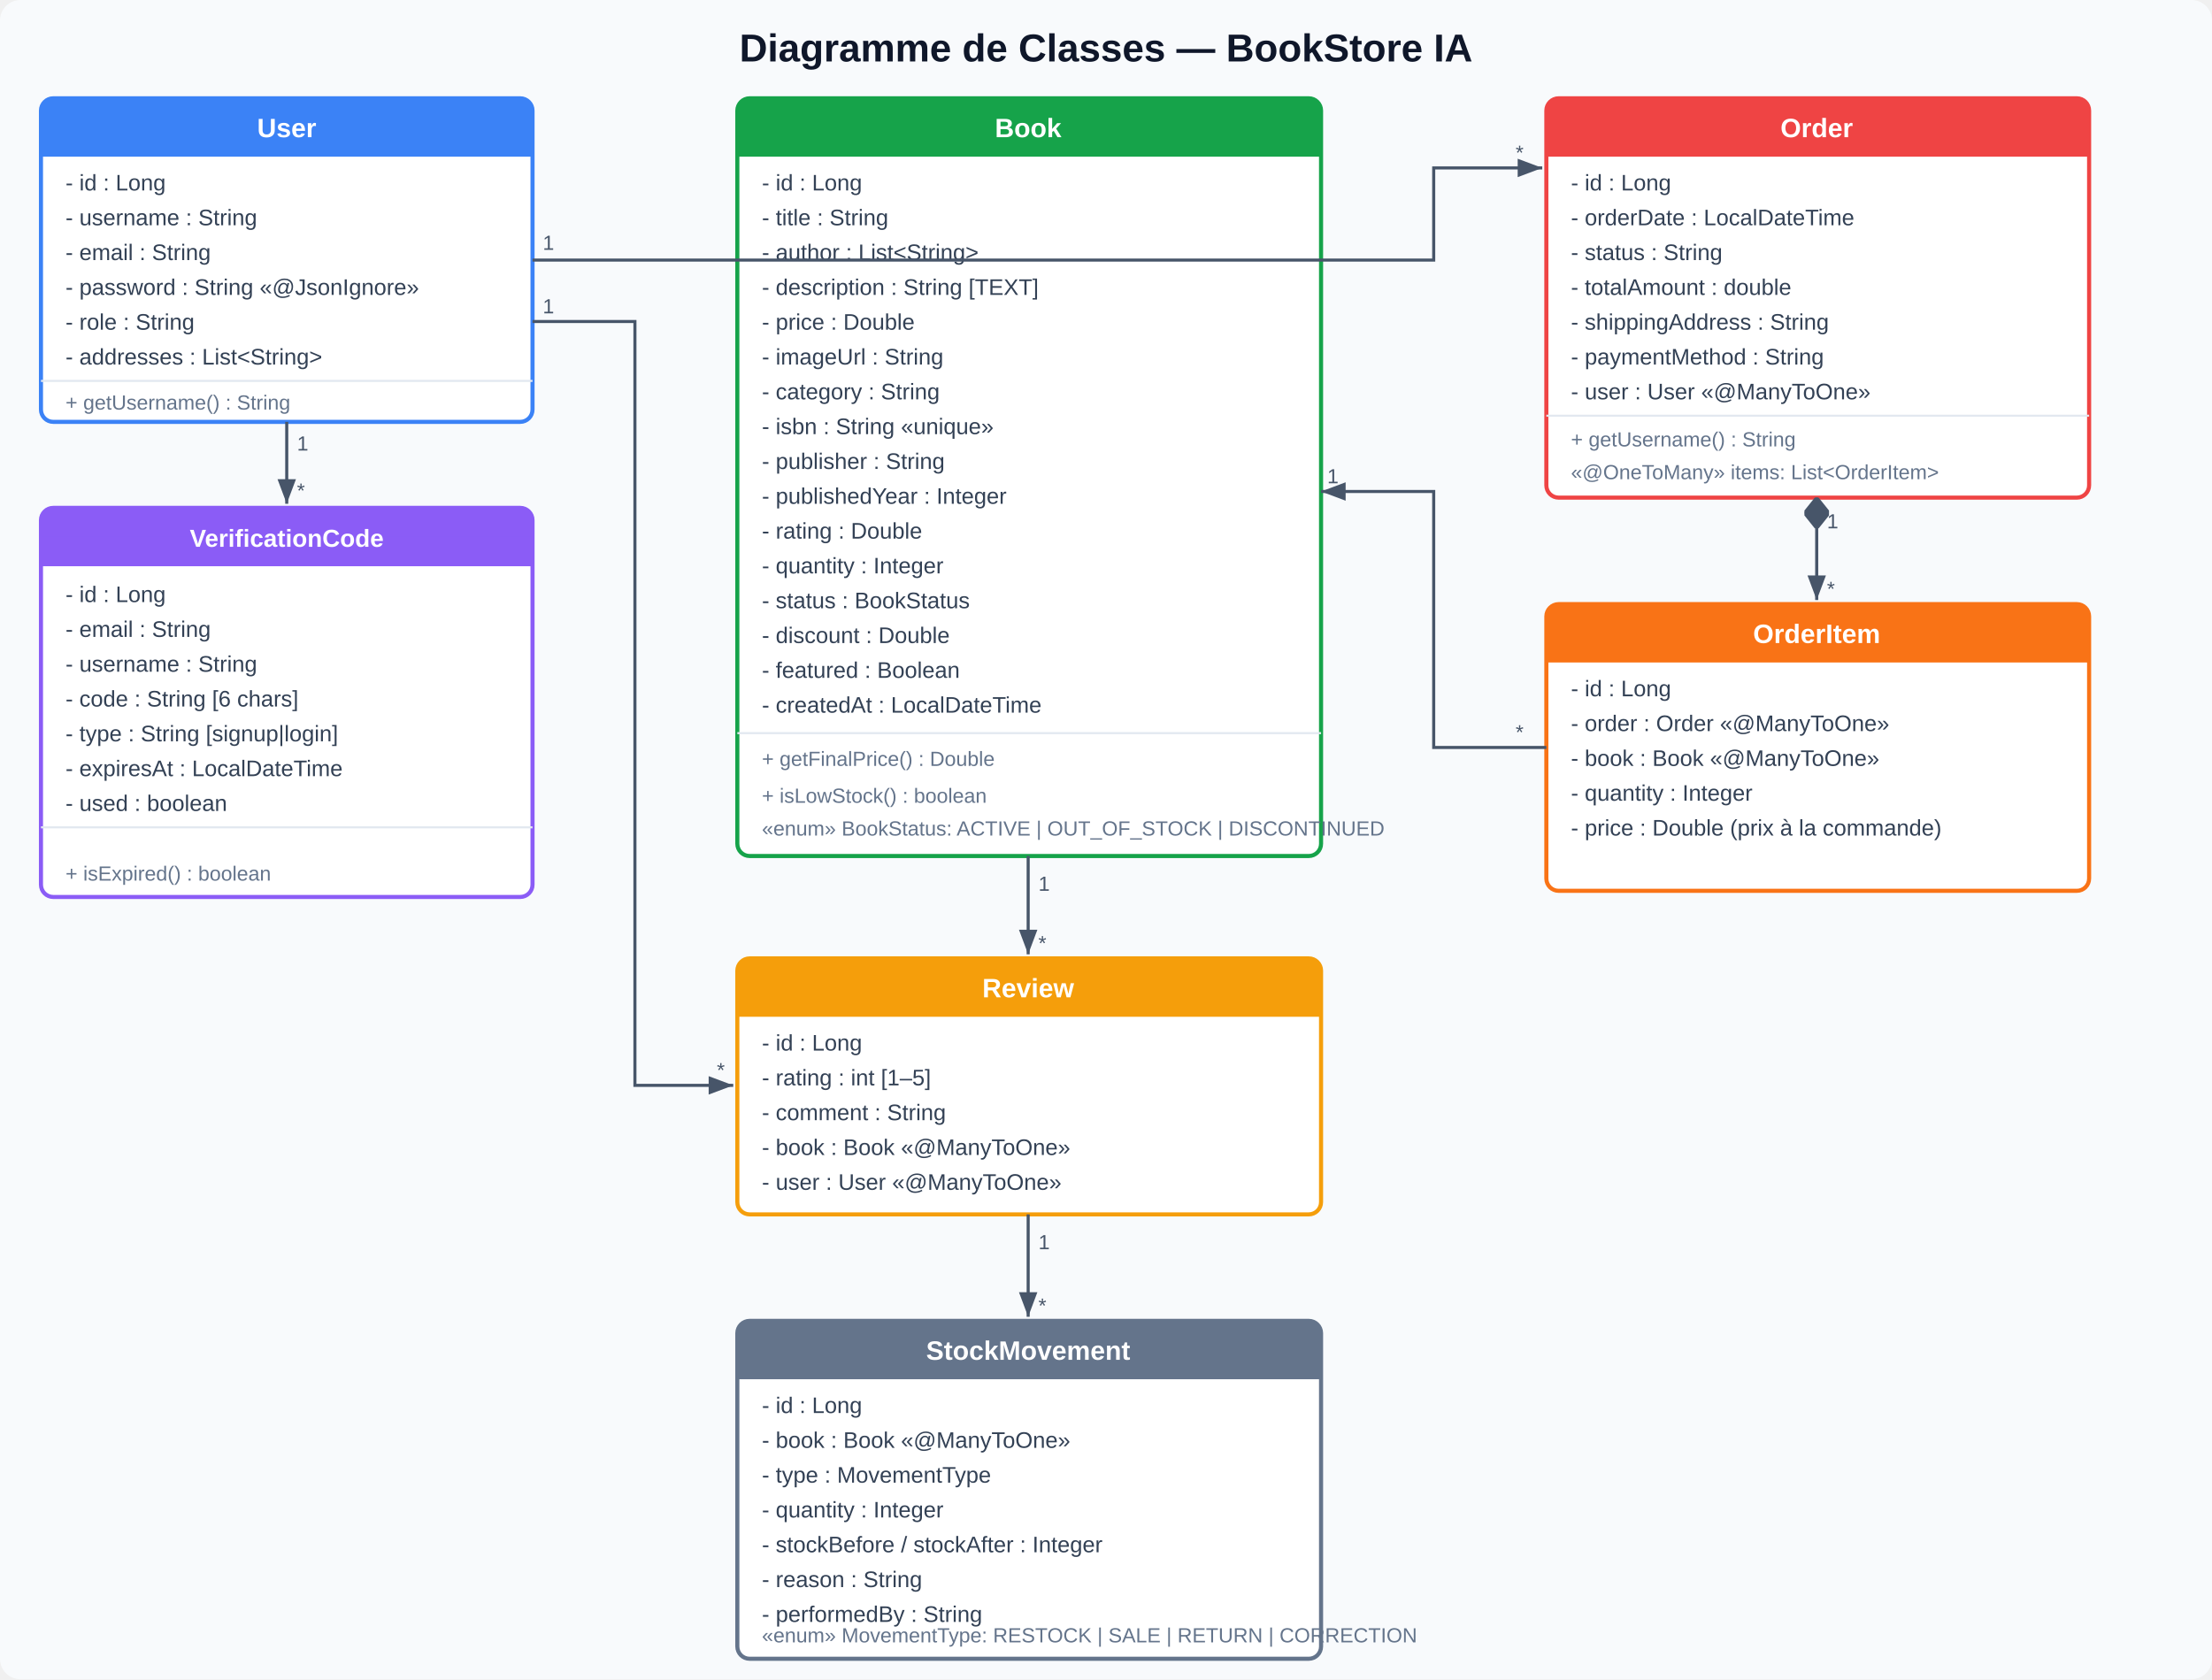
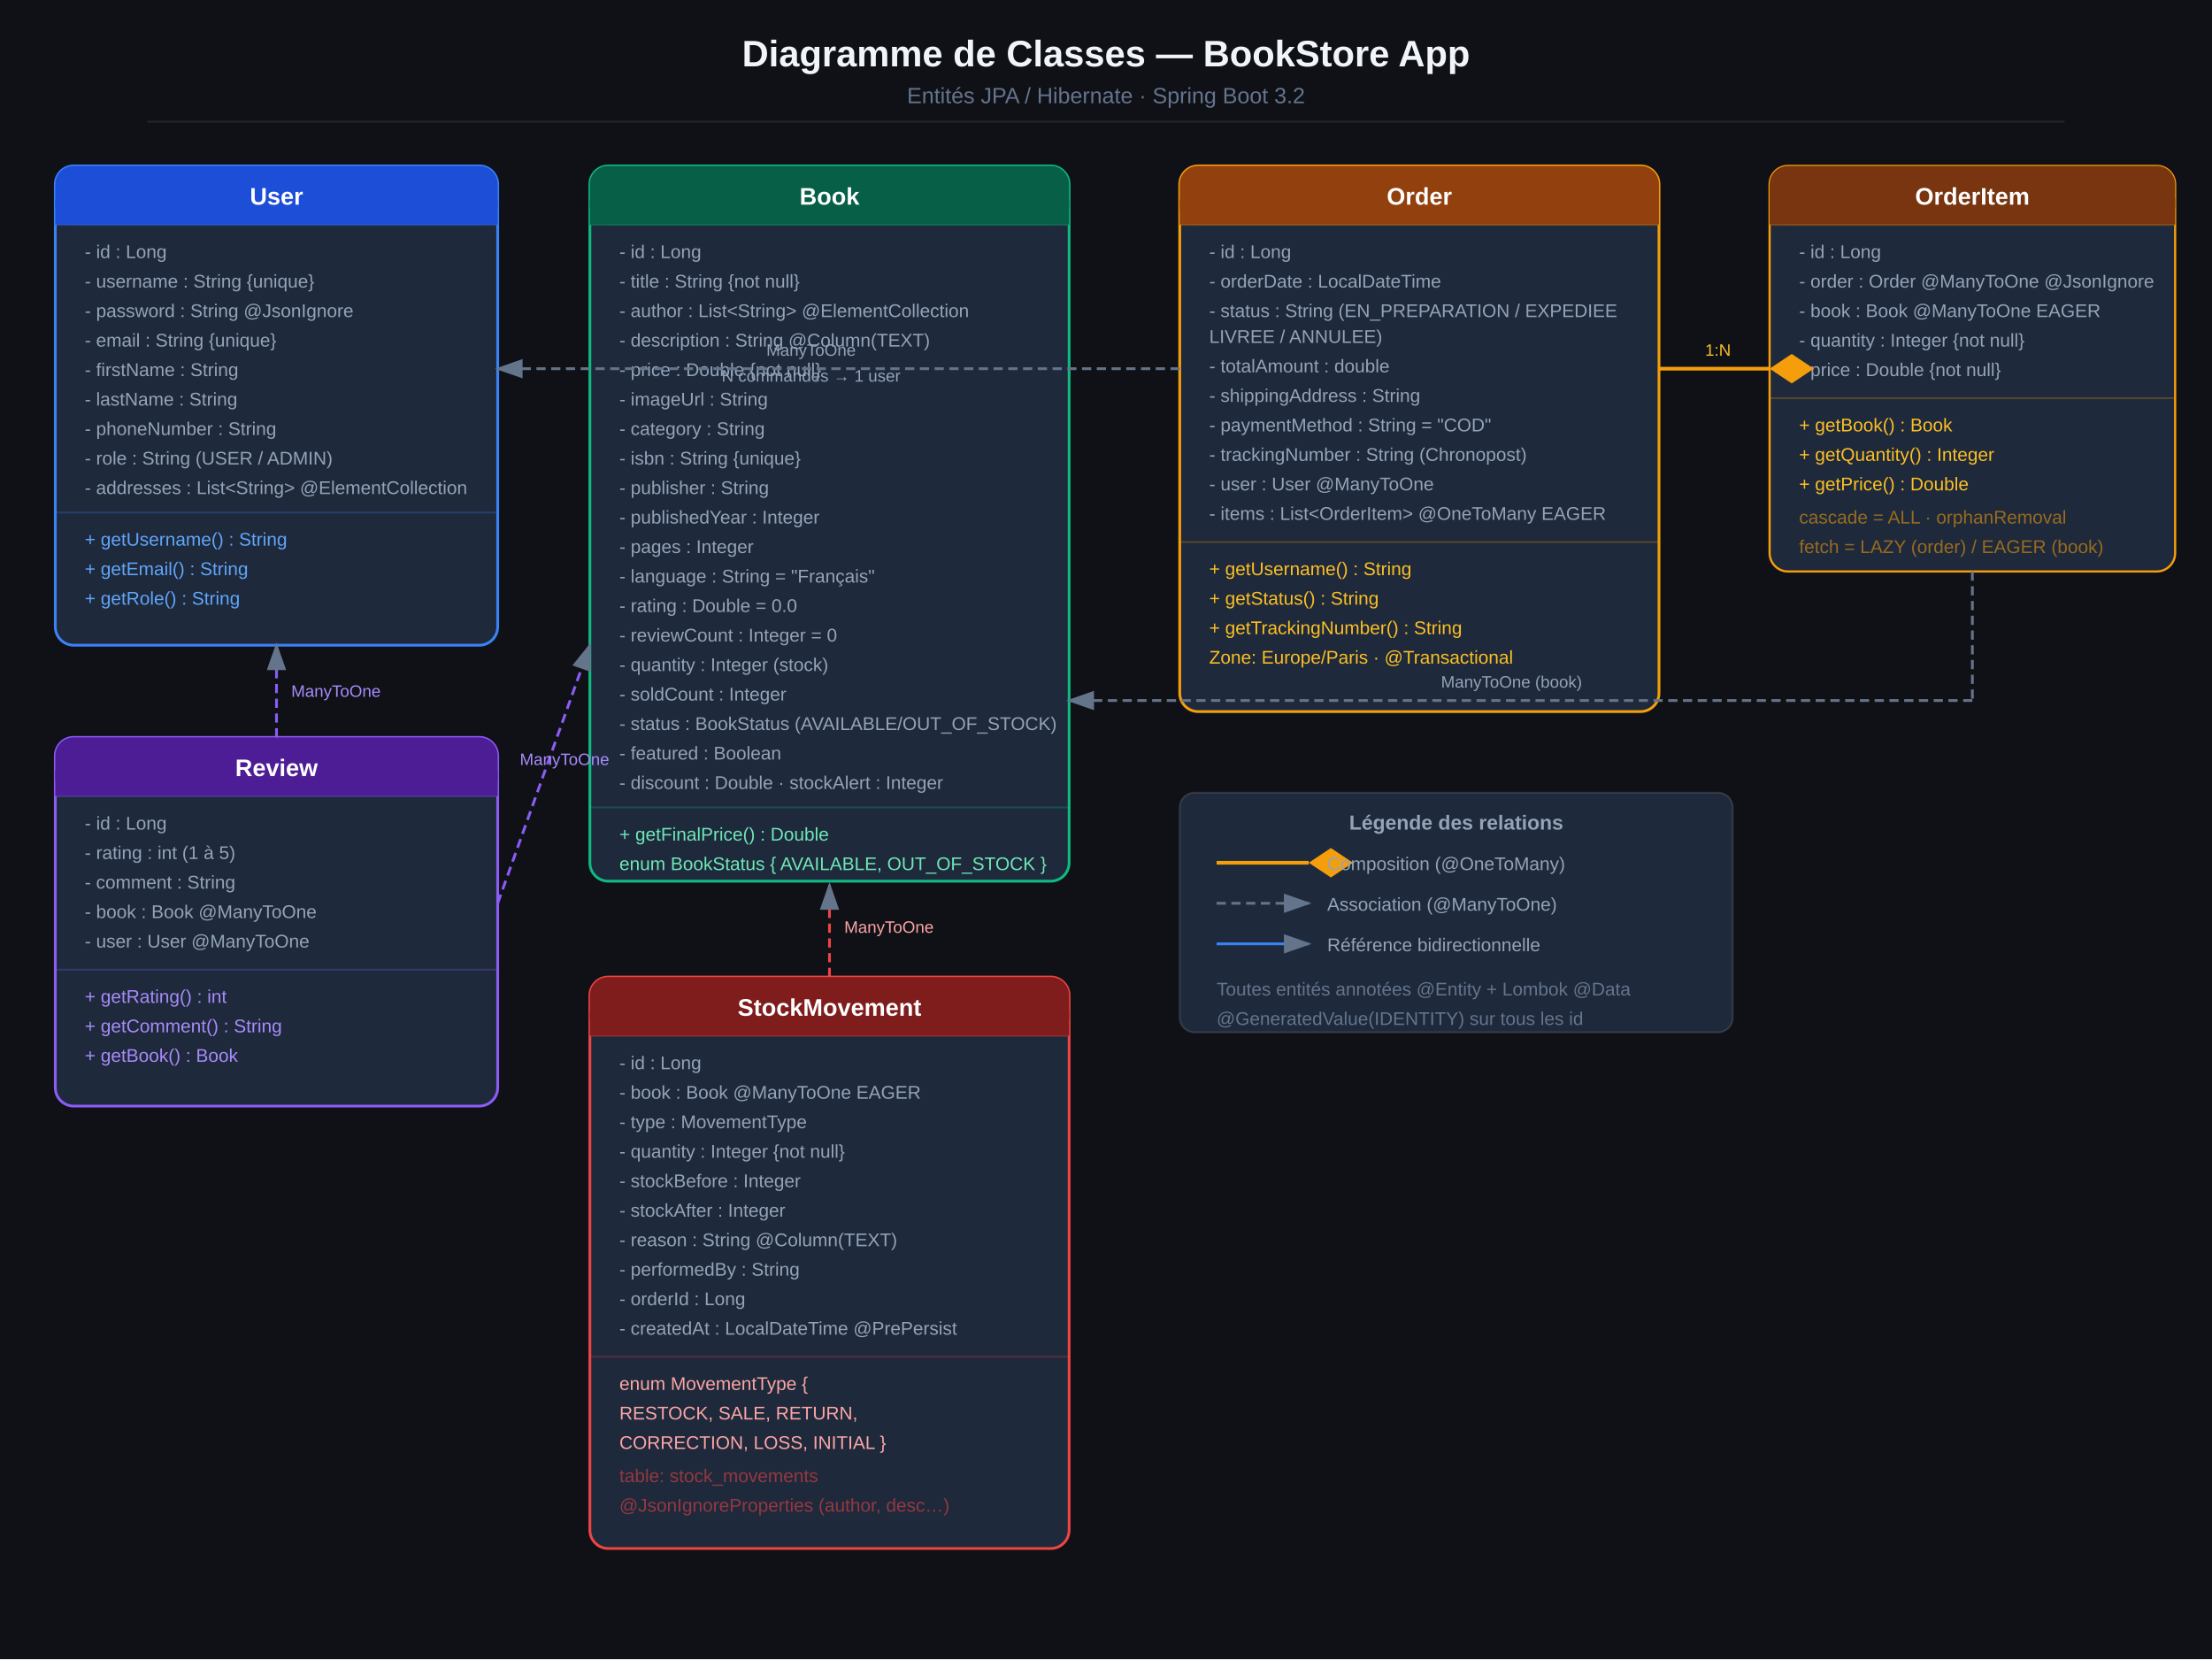
- <svg xmlns="http://www.w3.org/2000/svg" width="1080" height="820" font-family="Segoe UI, Arial, sans-serif">
+ <svg xmlns="http://www.w3.org/2000/svg" viewBox="0 0 1200 900" font-family="Segoe UI, Arial, sans-serif">
  <defs>
-     <marker id="arr" markerWidth="8" markerHeight="6" refX="8" refY="3" orient="auto">
-       <polygon points="0 0,8 3,0 6" fill="#475569" />
+     <marker id="arr" markerWidth="10" markerHeight="7" refX="9" refY="3.5" orient="auto">
+       <polygon points="0 0,10 3.5,0 7" fill="#64748b" />
    </marker>
-     <marker id="arr-rev" markerWidth="8" markerHeight="6" refX="0" refY="3" orient="auto">
-       <polygon points="8 0,0 3,8 6" fill="#475569" />
+     <marker id="diamond" markerWidth="12" markerHeight="8" refX="0" refY="4" orient="auto">
+       <polygon points="0 4,6 0,12 4,6 8" fill="#f59e0b" />
    </marker>
-     <marker id="diamond" markerWidth="10" markerHeight="8" refX="0" refY="4" orient="auto">
-       <polygon points="0 4,5 0,10 4,5 8" fill="#475569" />
-     </marker>
-     <marker id="diamond-fill" markerWidth="10" markerHeight="8" refX="0" refY="4" orient="auto">
-       <polygon points="0 4,5 0,10 4,5 8" fill="#475569" stroke="#475569" />
+     <marker id="tri" markerWidth="10" markerHeight="7" refX="0" refY="3.5" orient="auto">
+       <polygon points="0 0,10 3.5,0 7" fill="none" stroke="#64748b" stroke-width="1" />
    </marker>
  </defs>
-   <rect width="1080" height="820" fill="#f8fafc" rx="10" />
-   <text x="540" y="30" text-anchor="middle" font-size="19" font-weight="bold" fill="#0f172a">Diagramme de Classes — BookStore IA</text>
-   <rect x="20" y="48" width="240" height="158" rx="6" fill="white" stroke="#3b82f6" stroke-width="2" />
-   <rect x="20" y="48" width="240" height="28" rx="6" fill="#3b82f6" />
-   <rect x="20" y="62" width="240" height="14" fill="#3b82f6" />
-   <text x="140" y="67" text-anchor="middle" font-size="13" font-weight="bold" fill="white">User</text>
-   <line x1="20" y1="76" x2="260" y2="76" stroke="#3b82f6" stroke-width="1" />
-   <text x="32" y="93" font-size="11" fill="#334155">- id : Long</text>
-   <text x="32" y="110" font-size="11" fill="#334155">- username : String</text>
-   <text x="32" y="127" font-size="11" fill="#334155">- email : String</text>
-   <text x="32" y="144" font-size="11" fill="#334155">- password : String  «@JsonIgnore»</text>
-   <text x="32" y="161" font-size="11" fill="#334155">- role : String</text>
-   <text x="32" y="178" font-size="11" fill="#334155">- addresses : List&lt;String&gt;</text>
-   <line x1="20" y1="186" x2="260" y2="186" stroke="#e2e8f0" stroke-width="1" />
-   <text x="32" y="200" font-size="10" fill="#64748b">+ getUsername() : String</text>
-   <rect x="20" y="248" width="240" height="190" rx="6" fill="white" stroke="#8b5cf6" stroke-width="2" />
-   <rect x="20" y="248" width="240" height="28" rx="6" fill="#8b5cf6" />
-   <rect x="20" y="262" width="240" height="14" fill="#8b5cf6" />
-   <text x="140" y="267" text-anchor="middle" font-size="12" font-weight="bold" fill="white">VerificationCode</text>
-   <line x1="20" y1="276" x2="260" y2="276" stroke="#8b5cf6" stroke-width="1" />
-   <text x="32" y="294" font-size="11" fill="#334155">- id : Long</text>
-   <text x="32" y="311" font-size="11" fill="#334155">- email : String</text>
-   <text x="32" y="328" font-size="11" fill="#334155">- username : String</text>
-   <text x="32" y="345" font-size="11" fill="#334155">- code : String  [6 chars]</text>
-   <text x="32" y="362" font-size="11" fill="#334155">- type : String  [signup|login]</text>
-   <text x="32" y="379" font-size="11" fill="#334155">- expiresAt : LocalDateTime</text>
-   <text x="32" y="396" font-size="11" fill="#334155">- used : boolean</text>
-   <line x1="20" y1="404" x2="260" y2="404" stroke="#e2e8f0" stroke-width="1" />
-   <text x="32" y="430" font-size="10" fill="#64748b">+ isExpired() : boolean</text>
-   <rect x="360" y="48" width="285" height="370" rx="6" fill="white" stroke="#16a34a" stroke-width="2" />
-   <rect x="360" y="48" width="285" height="28" rx="6" fill="#16a34a" />
-   <rect x="360" y="62" width="285" height="14" fill="#16a34a" />
-   <text x="502" y="67" text-anchor="middle" font-size="13" font-weight="bold" fill="white">Book</text>
-   <line x1="360" y1="76" x2="645" y2="76" stroke="#16a34a" stroke-width="1" />
-   <text x="372" y="93" font-size="11" fill="#334155">- id : Long</text>
-   <text x="372" y="110" font-size="11" fill="#334155">- title : String</text>
-   <text x="372" y="127" font-size="11" fill="#334155">- author : List&lt;String&gt;</text>
-   <text x="372" y="144" font-size="11" fill="#334155">- description : String  [TEXT]</text>
-   <text x="372" y="161" font-size="11" fill="#334155">- price : Double</text>
-   <text x="372" y="178" font-size="11" fill="#334155">- imageUrl : String</text>
-   <text x="372" y="195" font-size="11" fill="#334155">- category : String</text>
-   <text x="372" y="212" font-size="11" fill="#334155">- isbn : String  «unique»</text>
-   <text x="372" y="229" font-size="11" fill="#334155">- publisher : String</text>
-   <text x="372" y="246" font-size="11" fill="#334155">- publishedYear : Integer</text>
-   <text x="372" y="263" font-size="11" fill="#334155">- rating : Double</text>
-   <text x="372" y="280" font-size="11" fill="#334155">- quantity : Integer</text>
-   <text x="372" y="297" font-size="11" fill="#334155">- status : BookStatus</text>
-   <text x="372" y="314" font-size="11" fill="#334155">- discount : Double</text>
-   <text x="372" y="331" font-size="11" fill="#334155">- featured : Boolean</text>
-   <text x="372" y="348" font-size="11" fill="#334155">- createdAt : LocalDateTime</text>
-   <line x1="360" y1="358" x2="645" y2="358" stroke="#e2e8f0" stroke-width="1" />
-   <text x="372" y="374" font-size="10" fill="#64748b">+ getFinalPrice() : Double</text>
-   <text x="372" y="392" font-size="10" fill="#64748b">+ isLowStock() : boolean</text>
-   <text x="372" y="408" font-size="10" fill="#64748b">«enum» BookStatus: ACTIVE | OUT_OF_STOCK | DISCONTINUED</text>
-   <rect x="360" y="468" width="285" height="125" rx="6" fill="white" stroke="#f59e0b" stroke-width="2" />
-   <rect x="360" y="468" width="285" height="28" rx="6" fill="#f59e0b" />
-   <rect x="360" y="482" width="285" height="14" fill="#f59e0b" />
-   <text x="502" y="487" text-anchor="middle" font-size="13" font-weight="bold" fill="white">Review</text>
-   <line x1="360" y1="496" x2="645" y2="496" stroke="#f59e0b" stroke-width="1" />
-   <text x="372" y="513" font-size="11" fill="#334155">- id : Long</text>
-   <text x="372" y="530" font-size="11" fill="#334155">- rating : int  [1–5]</text>
-   <text x="372" y="547" font-size="11" fill="#334155">- comment : String</text>
-   <text x="372" y="564" font-size="11" fill="#334155">- book : Book  «@ManyToOne»</text>
-   <text x="372" y="581" font-size="11" fill="#334155">- user : User  «@ManyToOne»</text>
-   <rect x="360" y="645" width="285" height="165" rx="6" fill="white" stroke="#64748b" stroke-width="2" />
-   <rect x="360" y="645" width="285" height="28" rx="6" fill="#64748b" />
-   <rect x="360" y="659" width="285" height="14" fill="#64748b" />
-   <text x="502" y="664" text-anchor="middle" font-size="13" font-weight="bold" fill="white">StockMovement</text>
-   <line x1="360" y1="673" x2="645" y2="673" stroke="#64748b" stroke-width="1" />
-   <text x="372" y="690" font-size="11" fill="#334155">- id : Long</text>
-   <text x="372" y="707" font-size="11" fill="#334155">- book : Book  «@ManyToOne»</text>
-   <text x="372" y="724" font-size="11" fill="#334155">- type : MovementType</text>
-   <text x="372" y="741" font-size="11" fill="#334155">- quantity : Integer</text>
-   <text x="372" y="758" font-size="11" fill="#334155">- stockBefore / stockAfter : Integer</text>
-   <text x="372" y="775" font-size="11" fill="#334155">- reason : String</text>
-   <text x="372" y="792" font-size="11" fill="#334155">- performedBy : String</text>
-   <text x="372" y="802" font-size="10" fill="#64748b">«enum» MovementType: RESTOCK | SALE | RETURN | CORRECTION</text>
-   <rect x="755" y="48" width="265" height="195" rx="6" fill="white" stroke="#ef4444" stroke-width="2" />
-   <rect x="755" y="48" width="265" height="28" rx="6" fill="#ef4444" />
-   <rect x="755" y="62" width="265" height="14" fill="#ef4444" />
-   <text x="887" y="67" text-anchor="middle" font-size="13" font-weight="bold" fill="white">Order</text>
-   <line x1="755" y1="76" x2="1020" y2="76" stroke="#ef4444" stroke-width="1" />
-   <text x="767" y="93" font-size="11" fill="#334155">- id : Long</text>
-   <text x="767" y="110" font-size="11" fill="#334155">- orderDate : LocalDateTime</text>
-   <text x="767" y="127" font-size="11" fill="#334155">- status : String</text>
-   <text x="767" y="144" font-size="11" fill="#334155">- totalAmount : double</text>
-   <text x="767" y="161" font-size="11" fill="#334155">- shippingAddress : String</text>
-   <text x="767" y="178" font-size="11" fill="#334155">- paymentMethod : String</text>
-   <text x="767" y="195" font-size="11" fill="#334155">- user : User  «@ManyToOne»</text>
-   <line x1="755" y1="203" x2="1020" y2="203" stroke="#e2e8f0" stroke-width="1" />
-   <text x="767" y="218" font-size="10" fill="#64748b">+ getUsername() : String</text>
-   <text x="767" y="234" font-size="10" fill="#64748b">«@OneToMany» items: List&lt;OrderItem&gt;</text>
-   <rect x="755" y="295" width="265" height="140" rx="6" fill="white" stroke="#f97316" stroke-width="2" />
-   <rect x="755" y="295" width="265" height="28" rx="6" fill="#f97316" />
-   <rect x="755" y="309" width="265" height="14" fill="#f97316" />
-   <text x="887" y="314" text-anchor="middle" font-size="13" font-weight="bold" fill="white">OrderItem</text>
-   <line x1="755" y1="323" x2="1020" y2="323" stroke="#f97316" stroke-width="1" />
-   <text x="767" y="340" font-size="11" fill="#334155">- id : Long</text>
-   <text x="767" y="357" font-size="11" fill="#334155">- order : Order  «@ManyToOne»</text>
-   <text x="767" y="374" font-size="11" fill="#334155">- book : Book  «@ManyToOne»</text>
-   <text x="767" y="391" font-size="11" fill="#334155">- quantity : Integer</text>
-   <text x="767" y="408" font-size="11" fill="#334155">- price : Double  (prix à la commande)</text>
-   <line x1="140" y1="206" x2="140" y2="246" stroke="#475569" stroke-width="1.5" marker-end="url(#arr)" />
-   <text x="145" y="220" font-size="10" fill="#475569">1</text>
-   <text x="145" y="243" font-size="10" fill="#475569">*</text>
-   <polyline points="260,127 700,127 700,82 753,82" stroke="#475569" stroke-width="1.5" fill="none" marker-end="url(#arr)" />
-   <text x="265" y="122" font-size="10" fill="#475569">1</text>
-   <text x="740" y="78" font-size="10" fill="#475569">*</text>
-   <polyline points="260,157 310,157 310,530 358,530" stroke="#475569" stroke-width="1.5" fill="none" marker-end="url(#arr)" />
-   <text x="265" y="153" font-size="10" fill="#475569">1</text>
-   <text x="350" y="526" font-size="10" fill="#475569">*</text>
-   <line x1="502" y1="418" x2="502" y2="466" stroke="#475569" stroke-width="1.5" marker-end="url(#arr)" />
-   <text x="507" y="435" font-size="10" fill="#475569">1</text>
-   <text x="507" y="464" font-size="10" fill="#475569">*</text>
-   <line x1="502" y1="593" x2="502" y2="643" stroke="#475569" stroke-width="1.5" marker-end="url(#arr)" />
-   <text x="507" y="610" font-size="10" fill="#475569">1</text>
-   <text x="507" y="641" font-size="10" fill="#475569">*</text>
-   <line x1="887" y1="243" x2="887" y2="293" stroke="#475569" stroke-width="1.5" marker-start="url(#diamond-fill)" marker-end="url(#arr)" />
-   <text x="892" y="258" font-size="10" fill="#475569">1</text>
-   <text x="892" y="291" font-size="10" fill="#475569">*</text>
-   <polyline points="755,365 700,365 700,240 645,240" stroke="#475569" stroke-width="1.5" fill="none" marker-end="url(#arr)" />
-   <text x="740" y="361" font-size="10" fill="#475569">*</text>
-   <text x="648" y="236" font-size="10" fill="#475569">1</text>
+   <rect width="1200" height="900" fill="#0f1117" />
+   <text x="600" y="36" text-anchor="middle" font-size="20" font-weight="bold" fill="#f1f5f9">Diagramme de Classes — BookStore App</text>
+   <text x="600" y="56" text-anchor="middle" font-size="12" fill="#64748b">Entités JPA / Hibernate · Spring Boot 3.2</text>
+   <line x1="80" y1="66" x2="1120" y2="66" stroke="#ffffff15" stroke-width="1" />
+   <rect x="30" y="90" width="240" height="260" rx="10" fill="#1e293b" stroke="#3b82f6" stroke-width="1.5" />
+   <rect x="30" y="90" width="240" height="32" rx="10" fill="#1d4ed8" />
+   <rect x="30" y="108" width="240" height="14" fill="#1d4ed8" />
+   <text x="150" y="111" text-anchor="middle" font-size="13" font-weight="bold" fill="#fff">User</text>
+   <line x1="30" y1="122" x2="270" y2="122" stroke="#3b82f640" stroke-width="1" />
+   <text x="46" y="140" font-size="10" fill="#94a3b8">- id : Long</text>
+   <text x="46" y="156" font-size="10" fill="#94a3b8">- username : String  {unique}</text>
+   <text x="46" y="172" font-size="10" fill="#94a3b8">- password : String  @JsonIgnore</text>
+   <text x="46" y="188" font-size="10" fill="#94a3b8">- email : String  {unique}</text>
+   <text x="46" y="204" font-size="10" fill="#94a3b8">- firstName : String</text>
+   <text x="46" y="220" font-size="10" fill="#94a3b8">- lastName : String</text>
+   <text x="46" y="236" font-size="10" fill="#94a3b8">- phoneNumber : String</text>
+   <text x="46" y="252" font-size="10" fill="#94a3b8">- role : String  (USER / ADMIN)</text>
+   <text x="46" y="268" font-size="10" fill="#94a3b8">- addresses : List&lt;String&gt;  @ElementCollection</text>
+   <line x1="30" y1="278" x2="270" y2="278" stroke="#3b82f640" stroke-width="1" />
+   <text x="46" y="296" font-size="10" fill="#60a5fa">+ getUsername() : String</text>
+   <text x="46" y="312" font-size="10" fill="#60a5fa">+ getEmail() : String</text>
+   <text x="46" y="328" font-size="10" fill="#60a5fa">+ getRole() : String</text>
+   <rect x="320" y="90" width="260" height="388" rx="10" fill="#1e293b" stroke="#10b981" stroke-width="1.5" />
+   <rect x="320" y="90" width="260" height="32" rx="10" fill="#065f46" />
+   <rect x="320" y="108" width="260" height="14" fill="#065f46" />
+   <text x="450" y="111" text-anchor="middle" font-size="13" font-weight="bold" fill="#fff">Book</text>
+   <line x1="320" y1="122" x2="580" y2="122" stroke="#10b98140" stroke-width="1" />
+   <text x="336" y="140" font-size="10" fill="#94a3b8">- id : Long</text>
+   <text x="336" y="156" font-size="10" fill="#94a3b8">- title : String  {not null}</text>
+   <text x="336" y="172" font-size="10" fill="#94a3b8">- author : List&lt;String&gt;  @ElementCollection</text>
+   <text x="336" y="188" font-size="10" fill="#94a3b8">- description : String  @Column(TEXT)</text>
+   <text x="336" y="204" font-size="10" fill="#94a3b8">- price : Double  {not null}</text>
+   <text x="336" y="220" font-size="10" fill="#94a3b8">- imageUrl : String</text>
+   <text x="336" y="236" font-size="10" fill="#94a3b8">- category : String</text>
+   <text x="336" y="252" font-size="10" fill="#94a3b8">- isbn : String  {unique}</text>
+   <text x="336" y="268" font-size="10" fill="#94a3b8">- publisher : String</text>
+   <text x="336" y="284" font-size="10" fill="#94a3b8">- publishedYear : Integer</text>
+   <text x="336" y="300" font-size="10" fill="#94a3b8">- pages : Integer</text>
+   <text x="336" y="316" font-size="10" fill="#94a3b8">- language : String  = "Français"</text>
+   <text x="336" y="332" font-size="10" fill="#94a3b8">- rating : Double  = 0.0</text>
+   <text x="336" y="348" font-size="10" fill="#94a3b8">- reviewCount : Integer  = 0</text>
+   <text x="336" y="364" font-size="10" fill="#94a3b8">- quantity : Integer  (stock)</text>
+   <text x="336" y="380" font-size="10" fill="#94a3b8">- soldCount : Integer</text>
+   <text x="336" y="396" font-size="10" fill="#94a3b8">- status : BookStatus  (AVAILABLE/OUT_OF_STOCK)</text>
+   <text x="336" y="412" font-size="10" fill="#94a3b8">- featured : Boolean</text>
+   <text x="336" y="428" font-size="10" fill="#94a3b8">- discount : Double  · stockAlert : Integer</text>
+   <line x1="320" y1="438" x2="580" y2="438" stroke="#10b98140" stroke-width="1" />
+   <text x="336" y="456" font-size="10" fill="#6ee7b7">+ getFinalPrice() : Double</text>
+   <text x="336" y="472" font-size="10" fill="#6ee7b7">enum BookStatus { AVAILABLE, OUT_OF_STOCK }</text>
+   <rect x="640" y="90" width="260" height="296" rx="10" fill="#1e293b" stroke="#f59e0b" stroke-width="1.5" />
+   <rect x="640" y="90" width="260" height="32" rx="10" fill="#92400e" />
+   <rect x="640" y="108" width="260" height="14" fill="#92400e" />
+   <text x="770" y="111" text-anchor="middle" font-size="13" font-weight="bold" fill="#fff">Order</text>
+   <line x1="640" y1="122" x2="900" y2="122" stroke="#f59e0b40" stroke-width="1" />
+   <text x="656" y="140" font-size="10" fill="#94a3b8">- id : Long</text>
+   <text x="656" y="156" font-size="10" fill="#94a3b8">- orderDate : LocalDateTime</text>
+   <text x="656" y="172" font-size="10" fill="#94a3b8">- status : String  (EN_PREPARATION / EXPEDIEE</text>
+   <text x="656" y="186" font-size="10" fill="#94a3b8">                   LIVREE / ANNULEE)</text>
+   <text x="656" y="202" font-size="10" fill="#94a3b8">- totalAmount : double</text>
+   <text x="656" y="218" font-size="10" fill="#94a3b8">- shippingAddress : String</text>
+   <text x="656" y="234" font-size="10" fill="#94a3b8">- paymentMethod : String  = "COD"</text>
+   <text x="656" y="250" font-size="10" fill="#94a3b8">- trackingNumber : String  (Chronopost)</text>
+   <text x="656" y="266" font-size="10" fill="#94a3b8">- user : User  @ManyToOne</text>
+   <text x="656" y="282" font-size="10" fill="#94a3b8">- items : List&lt;OrderItem&gt;  @OneToMany EAGER</text>
+   <line x1="640" y1="294" x2="900" y2="294" stroke="#f59e0b40" stroke-width="1" />
+   <text x="656" y="312" font-size="10" fill="#fbbf24">+ getUsername() : String</text>
+   <text x="656" y="328" font-size="10" fill="#fbbf24">+ getStatus() : String</text>
+   <text x="656" y="344" font-size="10" fill="#fbbf24">+ getTrackingNumber() : String</text>
+   <text x="656" y="360" font-size="10" fill="#fbbf24">Zone: Europe/Paris · @Transactional</text>
+   <rect x="960" y="90" width="220" height="220" rx="10" fill="#1e293b" stroke="#f59e0b" stroke-width="1.2" />
+   <rect x="960" y="90" width="220" height="32" rx="10" fill="#78350f" />
+   <rect x="960" y="108" width="220" height="14" fill="#78350f" />
+   <text x="1070" y="111" text-anchor="middle" font-size="13" font-weight="bold" fill="#fff">OrderItem</text>
+   <line x1="960" y1="122" x2="1180" y2="122" stroke="#f59e0b40" stroke-width="1" />
+   <text x="976" y="140" font-size="10" fill="#94a3b8">- id : Long</text>
+   <text x="976" y="156" font-size="10" fill="#94a3b8">- order : Order  @ManyToOne @JsonIgnore</text>
+   <text x="976" y="172" font-size="10" fill="#94a3b8">- book : Book  @ManyToOne EAGER</text>
+   <text x="976" y="188" font-size="10" fill="#94a3b8">- quantity : Integer  {not null}</text>
+   <text x="976" y="204" font-size="10" fill="#94a3b8">- price : Double  {not null}</text>
+   <line x1="960" y1="216" x2="1180" y2="216" stroke="#f59e0b40" stroke-width="1" />
+   <text x="976" y="234" font-size="10" fill="#fbbf24">+ getBook() : Book</text>
+   <text x="976" y="250" font-size="10" fill="#fbbf24">+ getQuantity() : Integer</text>
+   <text x="976" y="266" font-size="10" fill="#fbbf24">+ getPrice() : Double</text>
+   <text x="976" y="284" font-size="10" fill="#f59e0b90">cascade = ALL · orphanRemoval</text>
+   <text x="976" y="300" font-size="10" fill="#f59e0b90">fetch = LAZY (order) / EAGER (book)</text>
+   <rect x="30" y="400" width="240" height="200" rx="10" fill="#1e293b" stroke="#8b5cf6" stroke-width="1.5" />
+   <rect x="30" y="400" width="240" height="32" rx="10" fill="#4c1d95" />
+   <rect x="30" y="418" width="240" height="14" fill="#4c1d95" />
+   <text x="150" y="421" text-anchor="middle" font-size="13" font-weight="bold" fill="#fff">Review</text>
+   <line x1="30" y1="432" x2="270" y2="432" stroke="#8b5cf640" stroke-width="1" />
+   <text x="46" y="450" font-size="10" fill="#94a3b8">- id : Long</text>
+   <text x="46" y="466" font-size="10" fill="#94a3b8">- rating : int  (1 à 5)</text>
+   <text x="46" y="482" font-size="10" fill="#94a3b8">- comment : String</text>
+   <text x="46" y="498" font-size="10" fill="#94a3b8">- book : Book  @ManyToOne</text>
+   <text x="46" y="514" font-size="10" fill="#94a3b8">- user : User  @ManyToOne</text>
+   <line x1="30" y1="526" x2="270" y2="526" stroke="#8b5cf640" stroke-width="1" />
+   <text x="46" y="544" font-size="10" fill="#a78bfa">+ getRating() : int</text>
+   <text x="46" y="560" font-size="10" fill="#a78bfa">+ getComment() : String</text>
+   <text x="46" y="576" font-size="10" fill="#a78bfa">+ getBook() : Book</text>
+   <rect x="320" y="530" width="260" height="310" rx="10" fill="#1e293b" stroke="#ef4444" stroke-width="1.5" />
+   <rect x="320" y="530" width="260" height="32" rx="10" fill="#7f1d1d" />
+   <rect x="320" y="548" width="260" height="14" fill="#7f1d1d" />
+   <text x="450" y="551" text-anchor="middle" font-size="13" font-weight="bold" fill="#fff">StockMovement</text>
+   <line x1="320" y1="562" x2="580" y2="562" stroke="#ef444440" stroke-width="1" />
+   <text x="336" y="580" font-size="10" fill="#94a3b8">- id : Long</text>
+   <text x="336" y="596" font-size="10" fill="#94a3b8">- book : Book  @ManyToOne EAGER</text>
+   <text x="336" y="612" font-size="10" fill="#94a3b8">- type : MovementType</text>
+   <text x="336" y="628" font-size="10" fill="#94a3b8">- quantity : Integer  {not null}</text>
+   <text x="336" y="644" font-size="10" fill="#94a3b8">- stockBefore : Integer</text>
+   <text x="336" y="660" font-size="10" fill="#94a3b8">- stockAfter : Integer</text>
+   <text x="336" y="676" font-size="10" fill="#94a3b8">- reason : String  @Column(TEXT)</text>
+   <text x="336" y="692" font-size="10" fill="#94a3b8">- performedBy : String</text>
+   <text x="336" y="708" font-size="10" fill="#94a3b8">- orderId : Long</text>
+   <text x="336" y="724" font-size="10" fill="#94a3b8">- createdAt : LocalDateTime  @PrePersist</text>
+   <line x1="320" y1="736" x2="580" y2="736" stroke="#ef444440" stroke-width="1" />
+   <text x="336" y="754" font-size="10" fill="#fca5a5">enum MovementType {</text>
+   <text x="336" y="770" font-size="10" fill="#fca5a5">  RESTOCK, SALE, RETURN,</text>
+   <text x="336" y="786" font-size="10" fill="#fca5a5">  CORRECTION, LOSS, INITIAL }</text>
+   <text x="336" y="804" font-size="10" fill="#ef444490">table: stock_movements</text>
+   <text x="336" y="820" font-size="10" fill="#ef444490">@JsonIgnoreProperties (author, desc…)</text>
+   <rect x="640" y="430" width="300" height="130" rx="8" fill="#1e293b" stroke="#ffffff20" stroke-width="1" />
+   <text x="790" y="450" text-anchor="middle" font-size="11" font-weight="bold" fill="#94a3b8">Légende des relations</text>
+   <line x1="660" y1="468" x2="710" y2="468" stroke="#f59e0b" stroke-width="2" marker-end="url(#diamond)" />
+   <text x="720" y="472" font-size="10" fill="#94a3b8">Composition (@OneToMany)</text>
+   <line x1="660" y1="490" x2="710" y2="490" stroke="#64748b" stroke-width="1.5" stroke-dasharray="5,3" marker-end="url(#arr)" />
+   <text x="720" y="494" font-size="10" fill="#94a3b8">Association (@ManyToOne)</text>
+   <line x1="660" y1="512" x2="710" y2="512" stroke="#3b82f6" stroke-width="1.5" marker-end="url(#arr)" />
+   <text x="720" y="516" font-size="10" fill="#94a3b8">Référence bidirectionnelle</text>
+   <text x="660" y="540" font-size="10" fill="#64748b">Toutes entités annotées @Entity + Lombok @Data</text>
+   <text x="660" y="556" font-size="10" fill="#64748b">@GeneratedValue(IDENTITY) sur tous les id</text>
+   <line x1="640" y1="200" x2="270" y2="200" stroke="#64748b" stroke-width="1.5" stroke-dasharray="5,3" marker-end="url(#arr)" />
+   <text x="440" y="193" text-anchor="middle" font-size="9" fill="#94a3b8">ManyToOne</text>
+   <text x="440" y="207" text-anchor="middle" font-size="9" fill="#94a3b8">N commandes → 1 user</text>
+   <line x1="900" y1="200" x2="960" y2="200" stroke="#f59e0b" stroke-width="2" marker-end="url(#diamond)" />
+   <text x="932" y="193" text-anchor="middle" font-size="9" fill="#fbbf24">1:N</text>
+   <line x1="1070" y1="310" x2="1070" y2="380" stroke="#64748b" stroke-width="1.5" stroke-dasharray="5,3" />
+   <line x1="1070" y1="380" x2="580" y2="380" stroke="#64748b" stroke-width="1.5" stroke-dasharray="5,3" marker-end="url(#arr)" />
+   <text x="820" y="373" text-anchor="middle" font-size="9" fill="#94a3b8">ManyToOne (book)</text>
+   <line x1="270" y1="490" x2="320" y2="350" stroke="#8b5cf6" stroke-width="1.5" stroke-dasharray="5,3" marker-end="url(#arr)" />
+   <text x="282" y="415" font-size="9" fill="#a78bfa">ManyToOne</text>
+   <line x1="150" y1="400" x2="150" y2="350" stroke="#8b5cf6" stroke-width="1.5" stroke-dasharray="5,3" marker-end="url(#arr)" />
+   <text x="158" y="378" font-size="9" fill="#a78bfa">ManyToOne</text>
+   <line x1="450" y1="530" x2="450" y2="480" stroke="#ef4444" stroke-width="1.5" stroke-dasharray="5,3" marker-end="url(#arr)" />
+   <text x="458" y="506" font-size="9" fill="#fca5a5">ManyToOne</text>
</svg>
